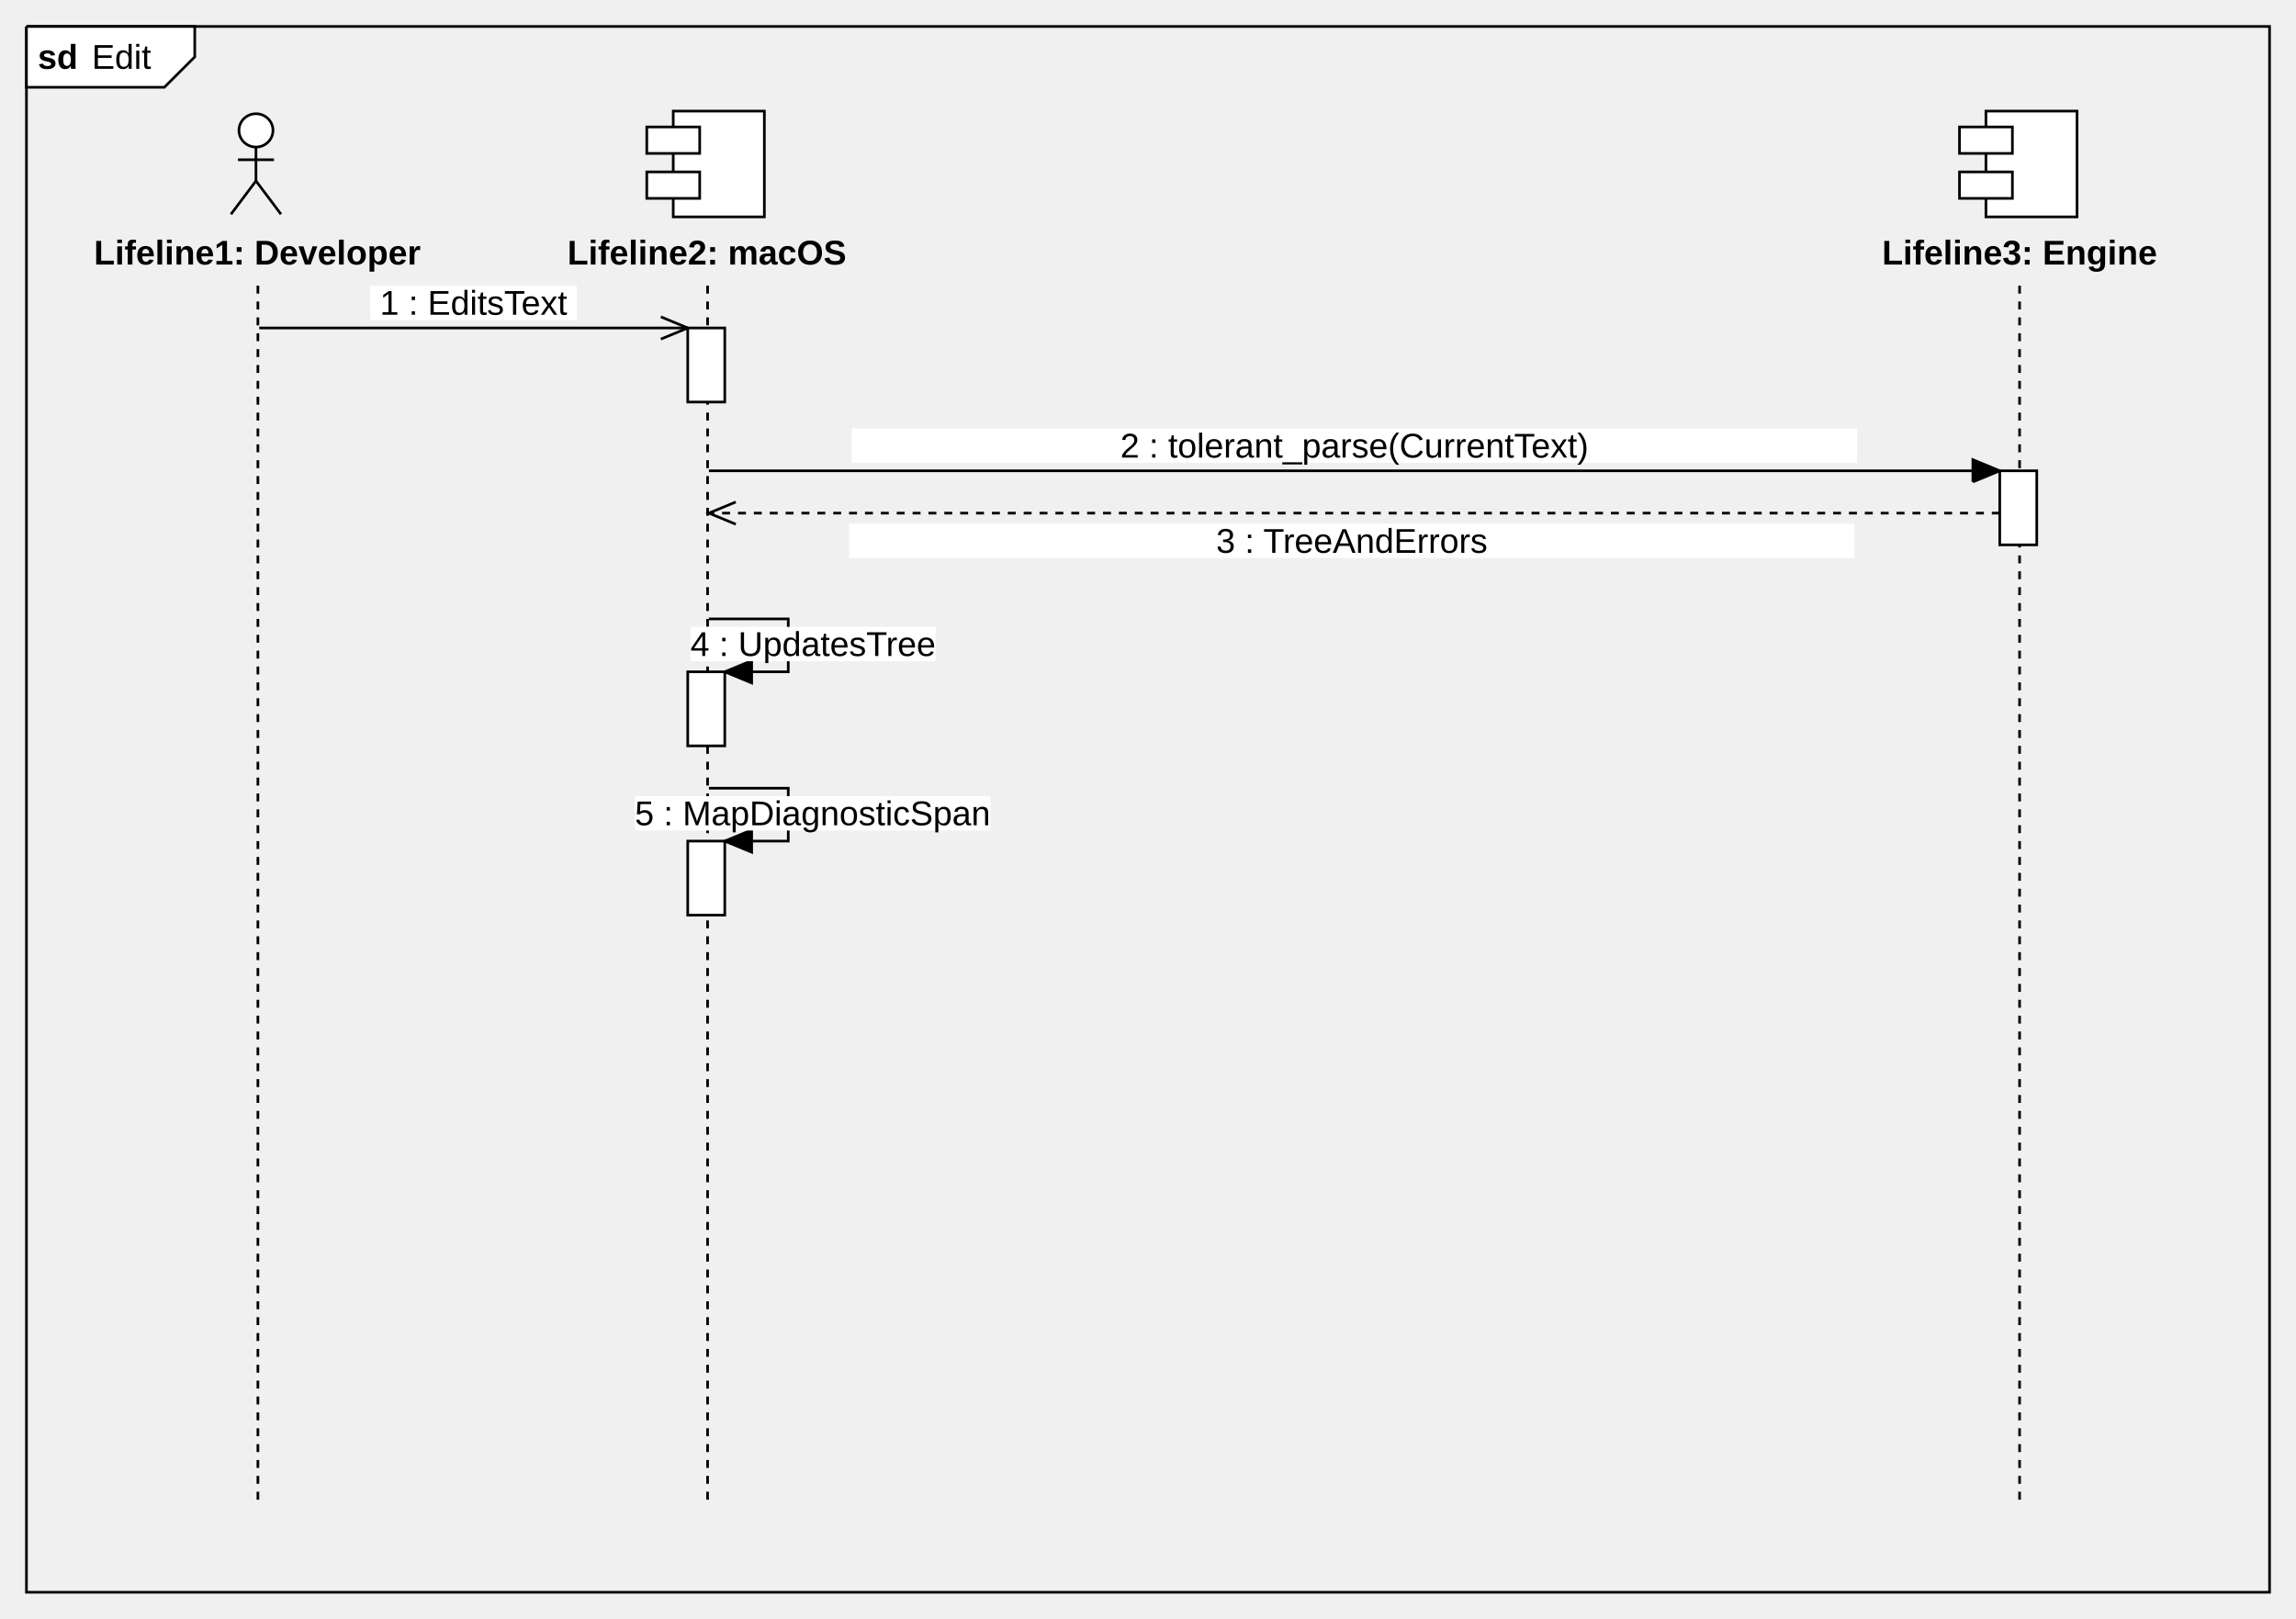
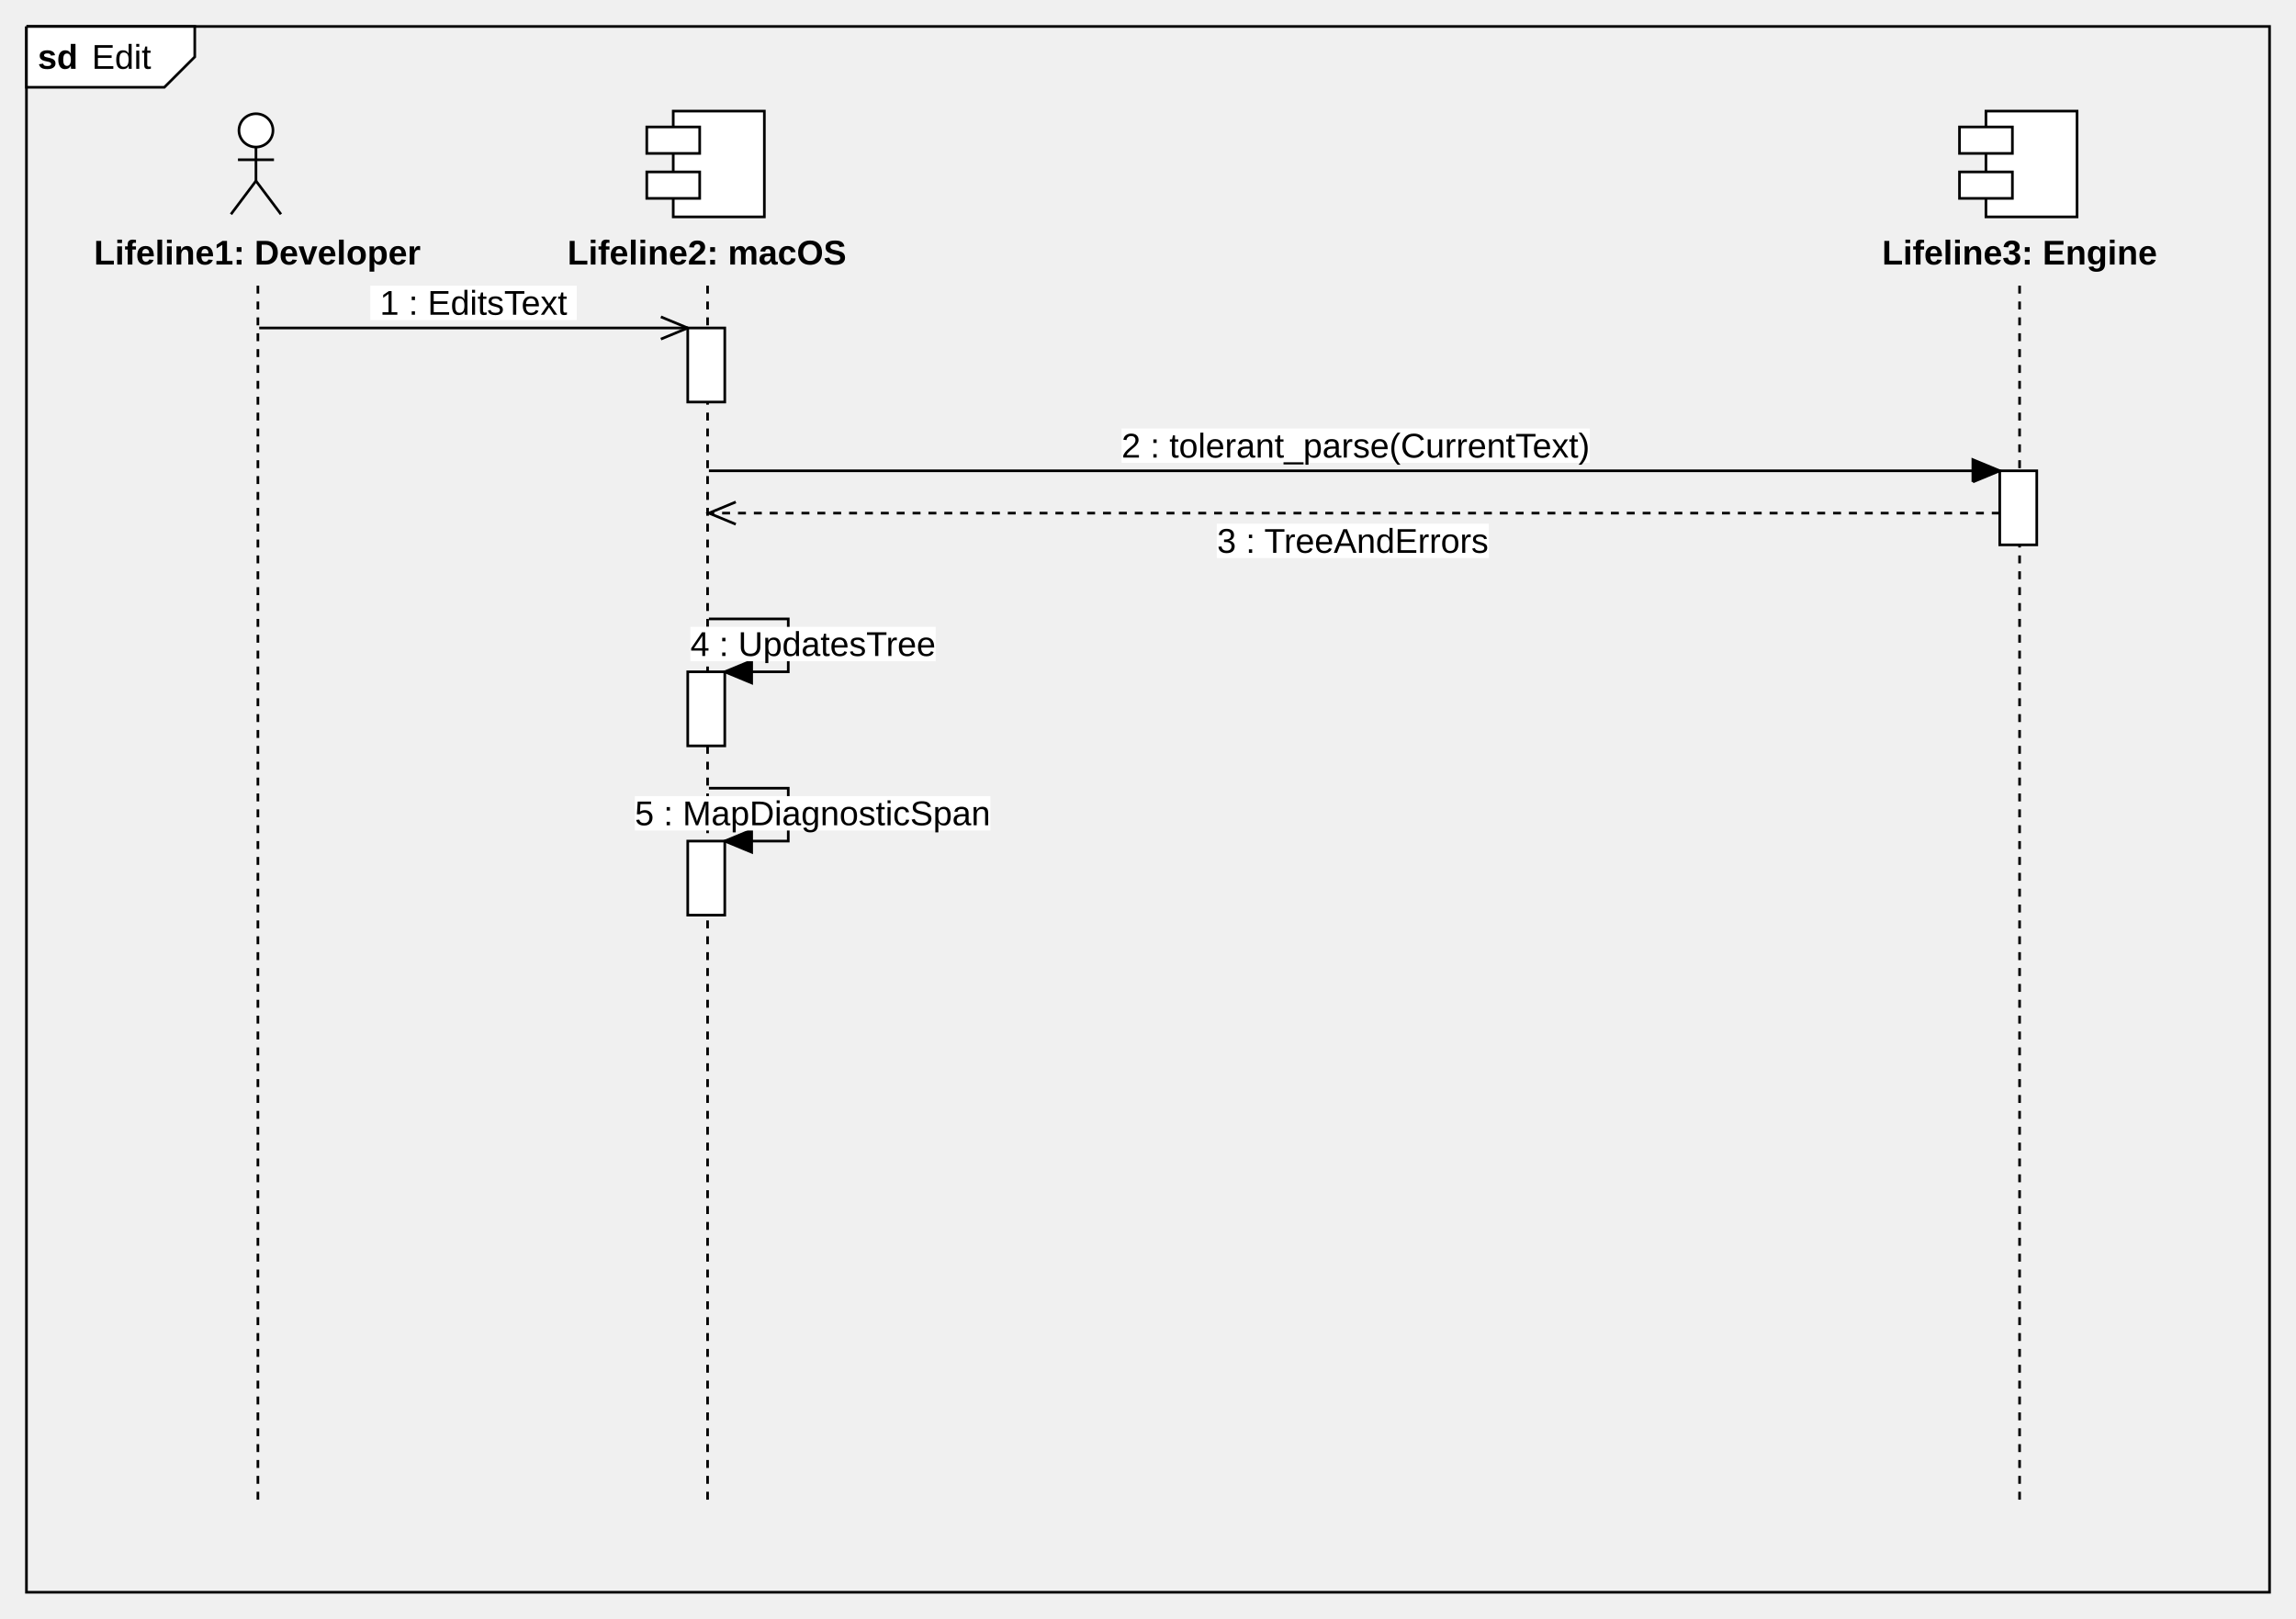
<svg xmlns="http://www.w3.org/2000/svg" version="1.1" width="868" height="612">
  <defs />
  <g>
    <g>
      <path fill="none" stroke="#000000" paint-order="fill stroke markers" d=" M 10 10 L 858 10 L 858 602 L 10 602 L 10 10" stroke-miterlimit="10" stroke-dasharray="" />
    </g>
    <g>
      <path fill="#ffffff" stroke="none" paint-order="stroke fill markers" d=" M 10 10 L 10 33 L 62.131 33 L 73.631 21.5 L 73.631 10 L 10 10" />
    </g>
    <g>
      <path fill="none" stroke="#000000" paint-order="fill stroke markers" d=" M 10 10 L 10 33 L 62.131 33 L 73.631 21.5 L 73.631 10 L 10 10 L 10 10" stroke-miterlimit="10" stroke-dasharray="" />
    </g>
    <g>
      <g>
        <path fill="none" stroke="none" />
        <text fill="#000000" stroke="none" font-family="Arial" font-size="13px" font-style="normal" font-weight="normal" text-decoration="undefined" x="43.93" y="19.5" text-anchor="middle" dominant-baseline="central" transform="matrix(1 0 0 1 2 2)">Edit</text>
      </g>
    </g>
    <g>
      <g>
        <path fill="none" stroke="none" />
        <text fill="#000000" stroke="none" font-family="Arial" font-size="13px" font-style="normal" font-weight="bold" text-decoration="undefined" x="19.865" y="19.5" text-anchor="middle" dominant-baseline="central" transform="matrix(1 0 0 1 2 2)">sd</text>
      </g>
    </g>
    <g>
      <path fill="#ffffff" stroke="none" paint-order="stroke fill markers" d=" M 90.34 49.3 C 90.34 45.821 93.218 43 96.769 43 C 100.32 43 103.198 45.821 103.198 49.3 C 103.198 52.779 100.32 55.6 96.769 55.6 C 93.218 55.6 90.34 52.779 90.34 49.3 Z" />
    </g>
    <g>
      <path fill="none" stroke="#000000" paint-order="fill stroke markers" d=" M 90.34 49.3 C 90.34 45.821 93.218 43 96.769 43 C 100.32 43 103.198 45.821 103.198 49.3 C 103.198 52.779 100.32 55.6 96.769 55.6 C 93.218 55.6 90.34 52.779 90.34 49.3 Z" stroke-miterlimit="10" stroke-dasharray="" />
    </g>
    <g>
      <path fill="none" stroke="#000000" paint-order="fill stroke markers" d=" M 96.769 55.6 L 96.769 68.4" stroke-miterlimit="10" stroke-dasharray="" />
    </g>
    <g>
      <path fill="none" stroke="#000000" paint-order="fill stroke markers" d=" M 89.962 60.4 L 103.576 60.4" stroke-miterlimit="10" stroke-dasharray="" />
    </g>
    <g>
      <path fill="none" stroke="#000000" paint-order="fill stroke markers" d=" M 96.769 68.4 L 87.314 81" stroke-miterlimit="10" stroke-dasharray="" />
    </g>
    <g>
      <path fill="none" stroke="#000000" paint-order="fill stroke markers" d=" M 96.769 68.4 L 106.224 81" stroke-miterlimit="10" stroke-dasharray="" />
    </g>
    <g>
      <g>
        <path fill="none" stroke="none" />
        <text fill="#000000" stroke="none" font-family="Arial" font-size="13px" font-style="normal" font-weight="bold" text-decoration="undefined" x="95.269" y="93.5" text-anchor="middle" dominant-baseline="central" transform="matrix(1 0 0 1 2 2)">Lifeline1: Developer</text>
      </g>
    </g>
    <g>
      <path fill="none" stroke="#000000" paint-order="fill stroke markers" d=" M 97.5 108 L 97.5 570" stroke-miterlimit="10" stroke-dasharray="3" />
    </g>
    <g>
      <rect fill="#ffffff" stroke="none" x="252.517" y="40" width="34.444" height="40" transform="matrix(1 0 0 1 2 2)" />
    </g>
    <g>
      <path fill="none" stroke="#000000" paint-order="fill stroke markers" d=" M 254.517 42 L 288.962 42 L 288.962 82 L 254.517 82 L 254.517 42 Z Z" stroke-miterlimit="10" stroke-dasharray="" />
    </g>
    <g>
      <rect fill="#ffffff" stroke="none" x="242.517" y="46" width="20" height="10" transform="matrix(1 0 0 1 2 2)" />
    </g>
    <g>
      <path fill="none" stroke="#000000" paint-order="fill stroke markers" d=" M 244.517 48 L 264.517 48 L 264.517 58 L 244.517 58 L 244.517 48 Z Z" stroke-miterlimit="10" stroke-dasharray="" />
    </g>
    <g>
      <rect fill="#ffffff" stroke="none" x="242.517" y="63" width="20" height="10" transform="matrix(1 0 0 1 2 2)" />
    </g>
    <g>
      <path fill="none" stroke="#000000" paint-order="fill stroke markers" d=" M 244.517 65 L 264.517 65 L 264.517 75 L 244.517 75 L 244.517 65 Z Z" stroke-miterlimit="10" stroke-dasharray="" />
    </g>
    <g>
      <g>
        <path fill="none" stroke="none" />
        <text fill="#000000" stroke="none" font-family="Arial" font-size="13px" font-style="normal" font-weight="bold" text-decoration="undefined" x="265.24" y="93.5" text-anchor="middle" dominant-baseline="central" transform="matrix(1 0 0 1 2 2)">Lifeline2: macOS</text>
      </g>
    </g>
    <g>
      <path fill="none" stroke="#000000" paint-order="fill stroke markers" d=" M 267.5 108 L 267.5 570" stroke-miterlimit="10" stroke-dasharray="3" />
    </g>
    <g>
      <rect fill="#ffffff" stroke="none" x="748.784" y="40" width="34.444" height="40" transform="matrix(1 0 0 1 2 2)" />
    </g>
    <g>
      <path fill="none" stroke="#000000" paint-order="fill stroke markers" d=" M 750.784 42 L 785.229 42 L 785.229 82 L 750.784 82 L 750.784 42 Z Z" stroke-miterlimit="10" stroke-dasharray="" />
    </g>
    <g>
      <rect fill="#ffffff" stroke="none" x="738.784" y="46" width="20" height="10" transform="matrix(1 0 0 1 2 2)" />
    </g>
    <g>
      <path fill="none" stroke="#000000" paint-order="fill stroke markers" d=" M 740.784 48 L 760.784 48 L 760.784 58 L 740.784 58 L 740.784 48 Z Z" stroke-miterlimit="10" stroke-dasharray="" />
    </g>
    <g>
      <rect fill="#ffffff" stroke="none" x="738.784" y="63" width="20" height="10" transform="matrix(1 0 0 1 2 2)" />
    </g>
    <g>
      <path fill="none" stroke="#000000" paint-order="fill stroke markers" d=" M 740.784 65 L 760.784 65 L 760.784 75 L 740.784 75 L 740.784 65 Z Z" stroke-miterlimit="10" stroke-dasharray="" />
    </g>
    <g>
      <g>
        <path fill="none" stroke="none" />
        <text fill="#000000" stroke="none" font-family="Arial" font-size="13px" font-style="normal" font-weight="bold" text-decoration="undefined" x="761.506" y="93.5" text-anchor="middle" dominant-baseline="central" transform="matrix(1 0 0 1 2 2)">Lifeline3: Engine</text>
      </g>
    </g>
    <g>
      <path fill="none" stroke="#000000" paint-order="fill stroke markers" d=" M 763.5 108 L 763.5 570" stroke-miterlimit="10" stroke-dasharray="3" />
    </g>
    <g>
      <path fill="none" stroke="#000000" paint-order="fill stroke markers" d=" M 98 124 L 260 124" stroke-miterlimit="10" stroke-dasharray="" />
    </g>
    <g>
      <path fill="none" stroke="#000000" paint-order="fill stroke markers" d=" M 249.837 128.21 L 260 124 L 249.837 119.79" stroke-miterlimit="10" stroke-dasharray="" />
    </g>
    <g>
      <rect fill="#ffffff" stroke="none" x="138" y="106" width="78.044" height="13" transform="matrix(1 0 0 1 2 2)" />
    </g>
    <g>
      <g>
        <path fill="none" stroke="none" />
        <text fill="#000000" stroke="none" font-family="Arial" font-size="13px" font-style="normal" font-weight="normal" text-decoration="undefined" x="177.022" y="112.5" text-anchor="middle" dominant-baseline="central" transform="matrix(1 0 0 1 2 2)">1 : EditsText</text>
      </g>
    </g>
    <g>
      <rect fill="#ffffff" stroke="none" x="258" y="122" width="14" height="28" transform="matrix(1 0 0 1 2 2)" />
    </g>
    <g>
      <path fill="none" stroke="#000000" paint-order="fill stroke markers" d=" M 260 124 L 274 124 L 274 152 L 260 152 L 260 124 Z Z" stroke-miterlimit="10" stroke-dasharray="" />
    </g>
    <g>
      <path fill="none" stroke="#000000" paint-order="fill stroke markers" d=" M 268 178 L 756 178" stroke-miterlimit="10" stroke-dasharray="" />
    </g>
    <g>
      <path fill="#000000" stroke="none" paint-order="stroke fill markers" d=" M 745.837 182.21 L 756 178 L 745.837 173.79" />
    </g>
    <g>
      <path fill="none" stroke="#000000" paint-order="fill stroke markers" d=" M 745.837 182.21 L 756 178 L 745.837 173.79 L 745.837 182.21" stroke-miterlimit="10" stroke-dasharray="" />
    </g>
    <g>
-       <rect fill="#ffffff" stroke="none" x="320" y="160" width="380.11" height="13" transform="matrix(1 0 0 1 2 2)" />
-     </g>
-     <g>
-       <g>
-         <path fill="none" stroke="none" />
-         <text fill="#000000" stroke="none" font-family="Arial" font-size="13px" font-style="normal" font-weight="normal" text-decoration="undefined" x="510.055" y="166.5" text-anchor="middle" dominant-baseline="central" transform="matrix(1 0 0 1 2 2)">2 : tolerant_parse(CurrentText)</text>
+       <rect fill="#ffffff" stroke="none" x="422" y="160" width="177.023" height="13" transform="matrix(1 0 0 1 2 2)" />
+     </g>
+     <g>
+       <g>
+         <path fill="none" stroke="none" />
+         <text fill="#000000" stroke="none" font-family="Arial" font-size="13px" font-style="normal" font-weight="normal" text-decoration="undefined" x="510.512" y="166.5" text-anchor="middle" dominant-baseline="central" transform="matrix(1 0 0 1 2 2)">2 : tolerant_parse(CurrentText)</text>
      </g>
    </g>
    <g>
      <rect fill="#ffffff" stroke="none" x="754" y="176" width="14" height="28" transform="matrix(1 0 0 1 2 2)" />
    </g>
    <g>
      <path fill="none" stroke="#000000" paint-order="fill stroke markers" d=" M 756 178 L 770 178 L 770 206 L 756 206 L 756 178 Z Z" stroke-miterlimit="10" stroke-dasharray="" />
    </g>
    <g>
      <path fill="none" stroke="#000000" paint-order="fill stroke markers" d=" M 756 194 L 268 194" stroke-miterlimit="10" stroke-dasharray="3" />
    </g>
    <g>
      <path fill="none" stroke="#000000" paint-order="fill stroke markers" d=" M 278.163 189.79 L 268 194 L 278.163 198.21" stroke-miterlimit="10" stroke-dasharray="" />
    </g>
    <g>
-       <rect fill="#ffffff" stroke="none" x="319" y="196" width="380.11" height="13" transform="matrix(1 0 0 1 2 2)" />
-     </g>
-     <g>
-       <g>
-         <path fill="none" stroke="none" />
-         <text fill="#000000" stroke="none" font-family="Arial" font-size="13px" font-style="normal" font-weight="normal" text-decoration="undefined" x="509.055" y="202.5" text-anchor="middle" dominant-baseline="central" transform="matrix(1 0 0 1 2 2)">3 : TreeAndErrors</text>
+       <rect fill="#ffffff" stroke="none" x="458" y="196" width="102.832" height="13" transform="matrix(1 0 0 1 2 2)" />
+     </g>
+     <g>
+       <g>
+         <path fill="none" stroke="none" />
+         <text fill="#000000" stroke="none" font-family="Arial" font-size="13px" font-style="normal" font-weight="normal" text-decoration="undefined" x="509.416" y="202.5" text-anchor="middle" dominant-baseline="central" transform="matrix(1 0 0 1 2 2)">3 : TreeAndErrors</text>
      </g>
    </g>
    <g>
      <path fill="none" stroke="#000000" paint-order="fill stroke markers" d=" M 268 234 L 298 234 L 298 254 L 274 254" stroke-miterlimit="10" stroke-dasharray="" />
    </g>
    <g>
      <path fill="#000000" stroke="none" paint-order="stroke fill markers" d=" M 284.163 249.79 L 274 254 L 284.163 258.21" />
    </g>
    <g>
      <path fill="none" stroke="#000000" paint-order="fill stroke markers" d=" M 284.163 249.79 L 274 254 L 284.163 258.21 L 284.163 249.79" stroke-miterlimit="10" stroke-dasharray="" />
    </g>
    <g>
      <rect fill="#ffffff" stroke="none" x="259" y="235" width="92.733" height="13" transform="matrix(1 0 0 1 2 2)" />
    </g>
    <g>
      <g>
        <path fill="none" stroke="none" />
        <text fill="#000000" stroke="none" font-family="Arial" font-size="13px" font-style="normal" font-weight="normal" text-decoration="undefined" x="305.366" y="241.5" text-anchor="middle" dominant-baseline="central" transform="matrix(1 0 0 1 2 2)">4 : UpdatesTree</text>
      </g>
    </g>
    <g>
      <rect fill="#ffffff" stroke="none" x="258" y="252" width="14" height="28" transform="matrix(1 0 0 1 2 2)" />
    </g>
    <g>
      <path fill="none" stroke="#000000" paint-order="fill stroke markers" d=" M 260 254 L 274 254 L 274 282 L 260 282 L 260 254 Z Z" stroke-miterlimit="10" stroke-dasharray="" />
    </g>
    <g>
      <path fill="none" stroke="#000000" paint-order="fill stroke markers" d=" M 268 298 L 298 298 L 298 318 L 274 318" stroke-miterlimit="10" stroke-dasharray="" />
    </g>
    <g>
      <path fill="#000000" stroke="none" paint-order="stroke fill markers" d=" M 284.163 313.79 L 274 318 L 284.163 322.21" />
    </g>
    <g>
      <path fill="none" stroke="#000000" paint-order="fill stroke markers" d=" M 284.163 313.79 L 274 318 L 284.163 322.21 L 284.163 313.79" stroke-miterlimit="10" stroke-dasharray="" />
    </g>
    <g>
      <rect fill="#ffffff" stroke="none" x="238" y="299" width="134.412" height="13" transform="matrix(1 0 0 1 2 2)" />
    </g>
    <g>
      <g>
        <path fill="none" stroke="none" />
        <text fill="#000000" stroke="none" font-family="Arial" font-size="13px" font-style="normal" font-weight="normal" text-decoration="undefined" x="305.206" y="305.5" text-anchor="middle" dominant-baseline="central" transform="matrix(1 0 0 1 2 2)">5 : MapDiagnosticSpan</text>
      </g>
    </g>
    <g>
      <rect fill="#ffffff" stroke="none" x="258" y="316" width="14" height="28" transform="matrix(1 0 0 1 2 2)" />
    </g>
    <g>
      <path fill="none" stroke="#000000" paint-order="fill stroke markers" d=" M 260 318 L 274 318 L 274 346 L 260 346 L 260 318 Z Z" stroke-miterlimit="10" stroke-dasharray="" />
    </g>
  </g>
</svg>
